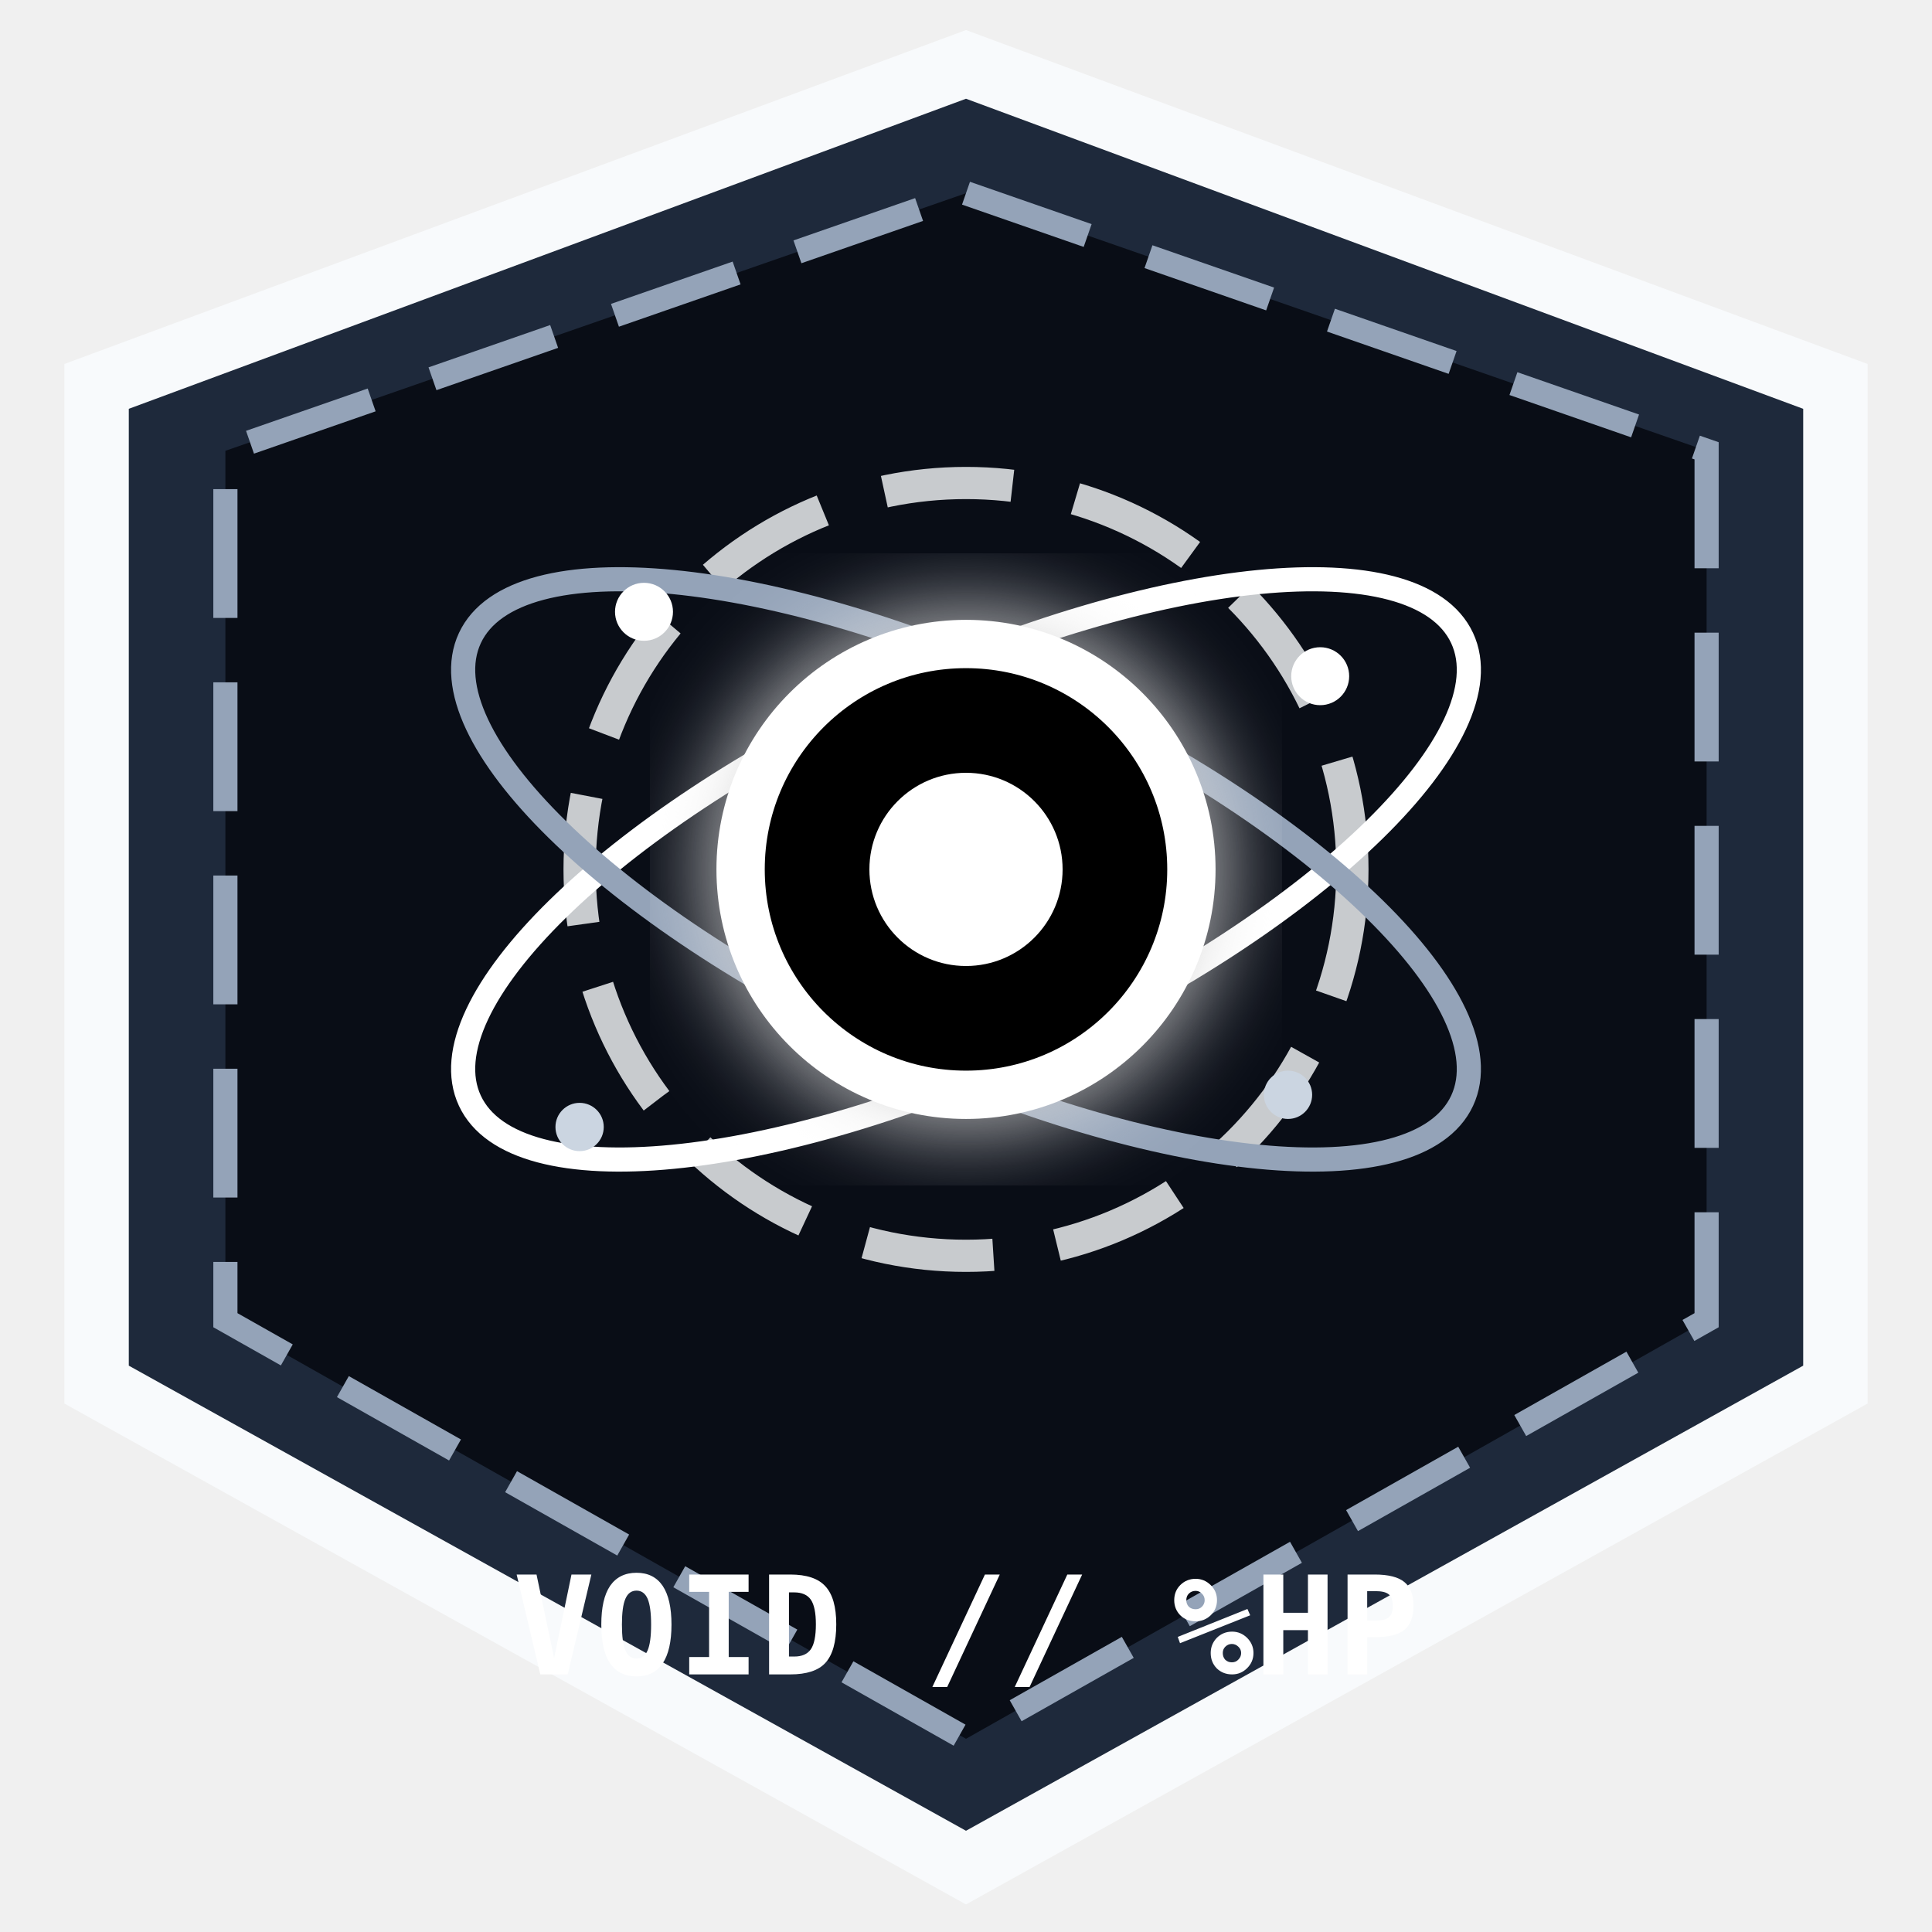
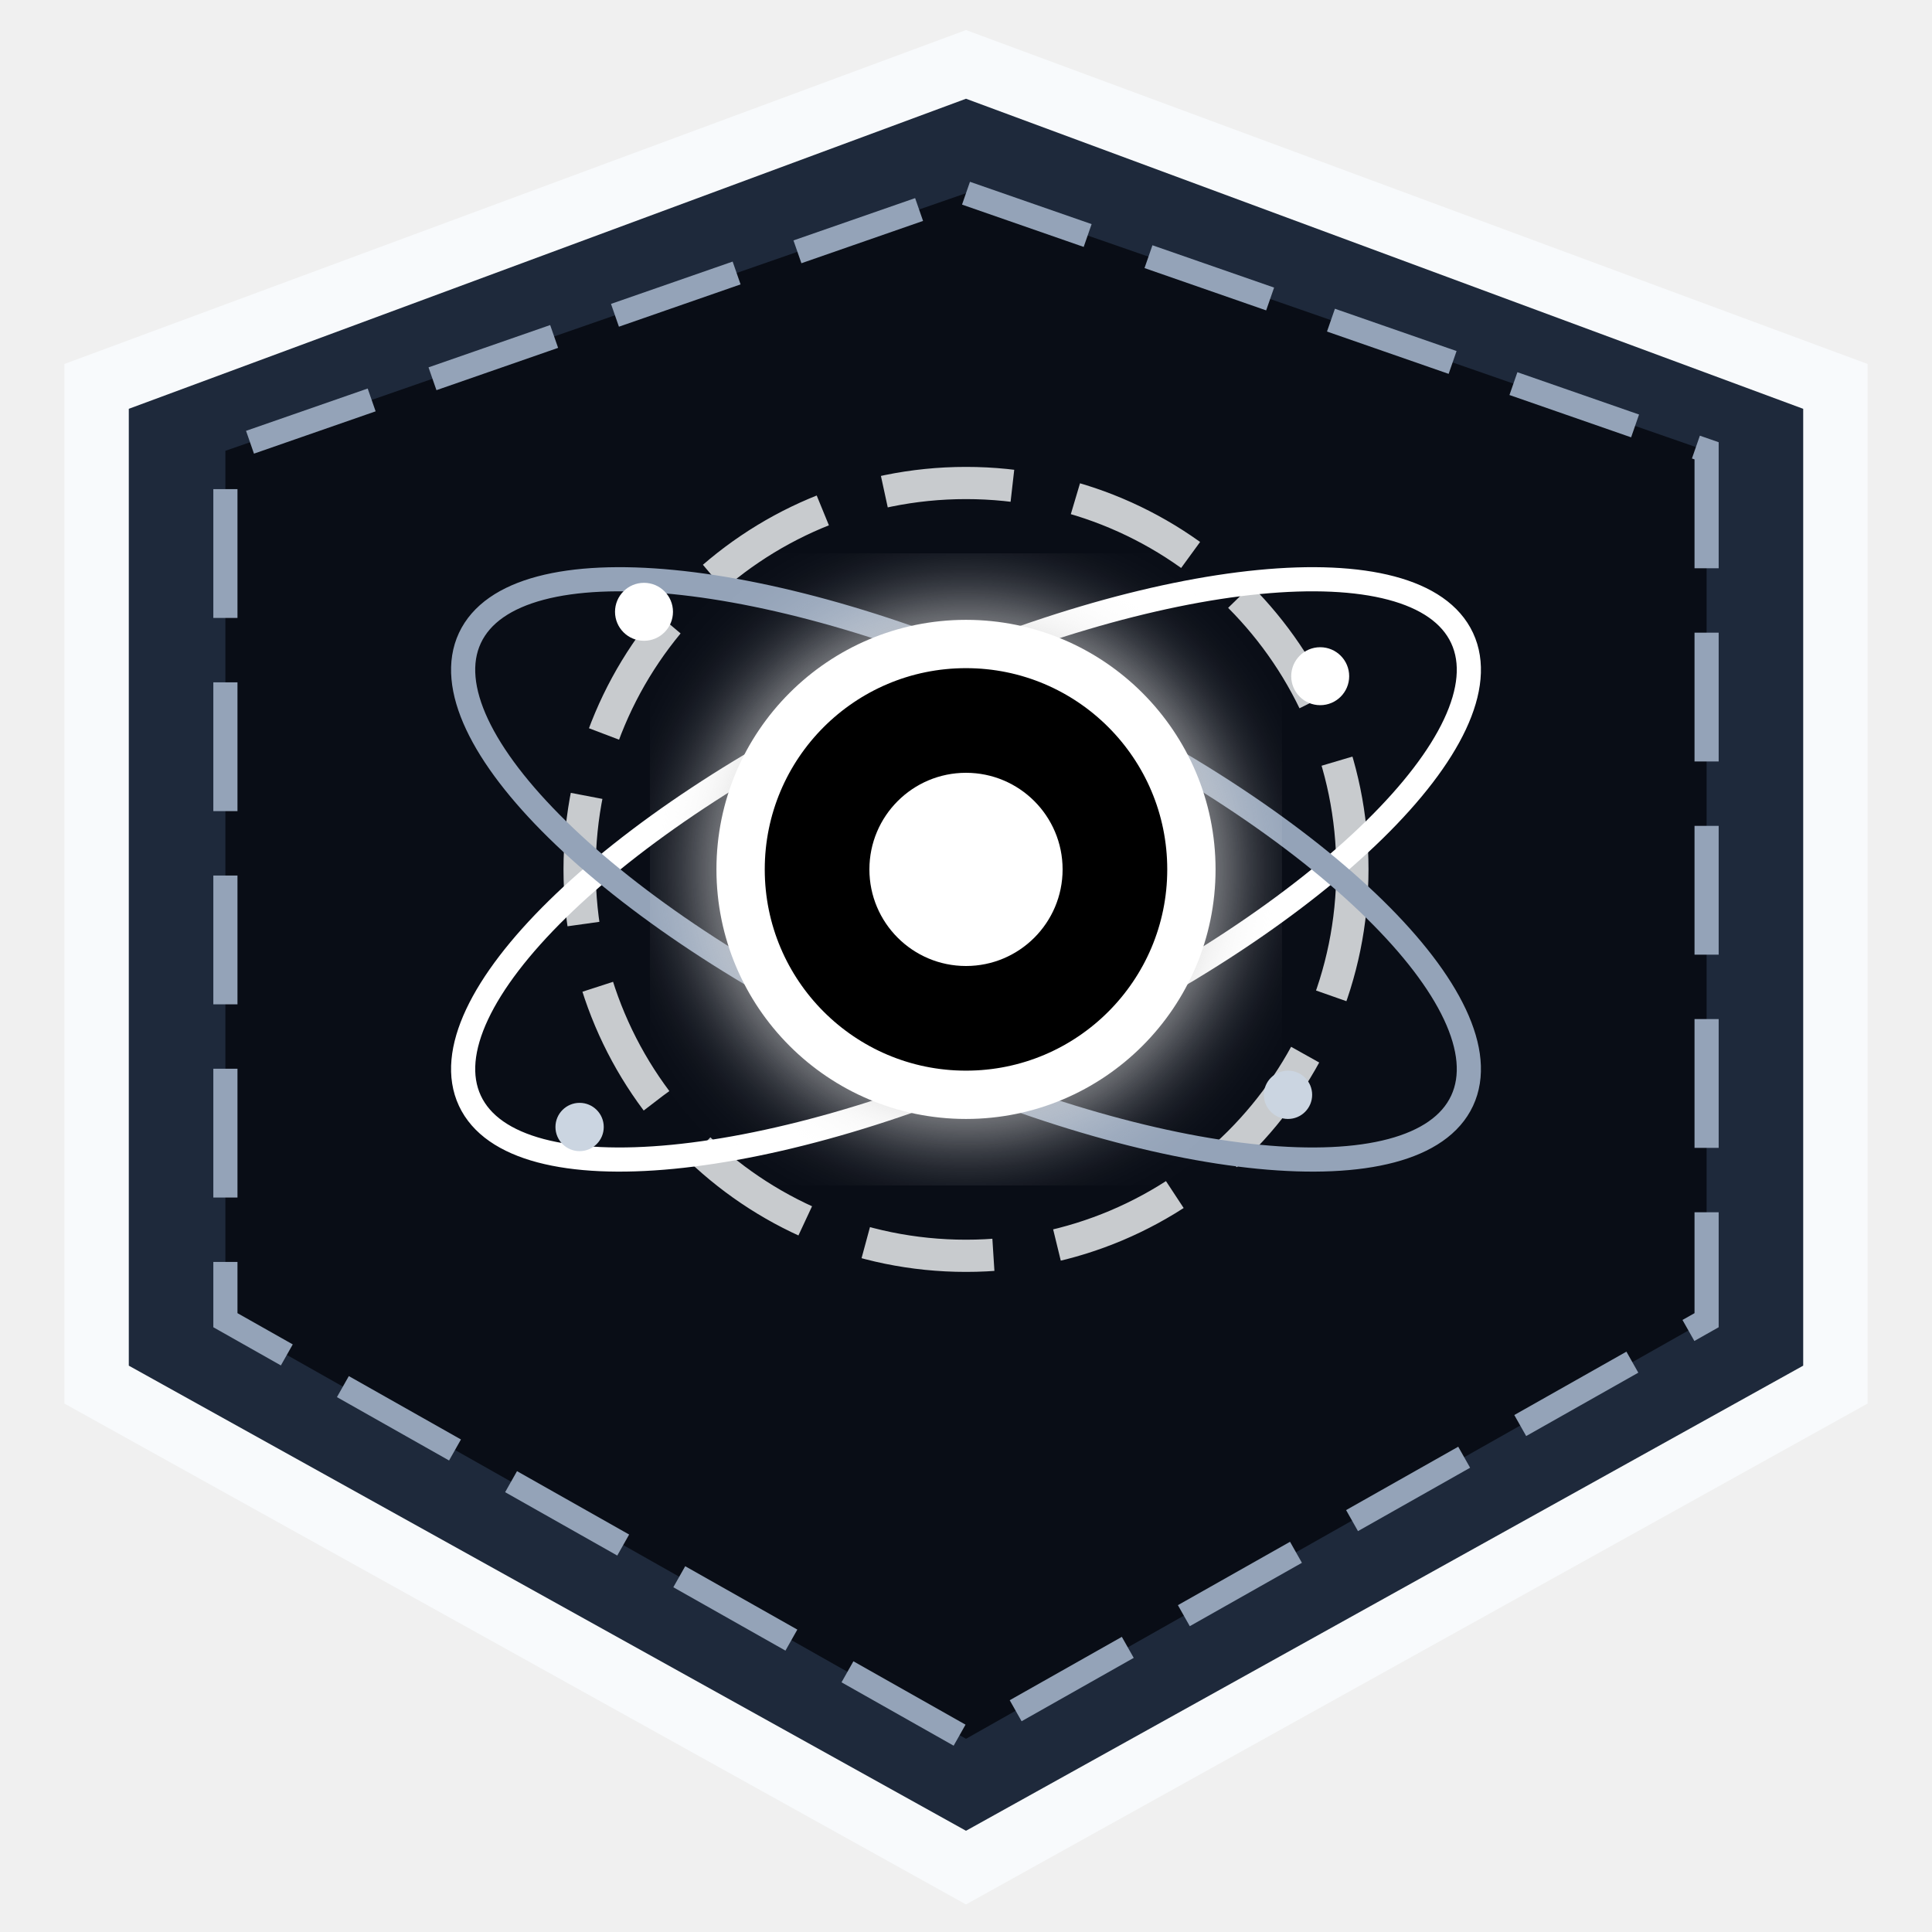
<svg xmlns="http://www.w3.org/2000/svg" viewBox="0 0 120 120" width="100%" height="100%">
  <defs>
    <radialGradient id="gradVoid" cx="50%" cy="50%" r="50%">
      <stop offset="0%" stop-color="#ffffff" />
      <stop offset="40%" stop-color="#cbd5e1" />
      <stop offset="100%" stop-color="#334155" />
    </radialGradient>
    <filter id="glowWhite" x="-20%" y="-20%" width="140%" height="140%">
      <feGaussianBlur stdDeviation="3" result="blur" />
      <feComposite in="SourceGraphic" in2="blur" operator="over" />
    </filter>
  </defs>
  <polygon points="60,4 114,24 114,86 60,116 6,86 6,24" fill="#1e293b" stroke="#f8fafc" stroke-width="4" />
  <polygon points="60,12 106,28 106,82 60,108 14,82 14,28" fill="#090d16" stroke="#94a3b8" stroke-width="1.5" stroke-dasharray="8 4" />
  <circle cx="60" cy="54" r="24" fill="none" stroke="#f8fafc" stroke-width="2" stroke-dasharray="8 4" opacity="0.8" />
  <ellipse cx="60" cy="54" rx="34" ry="12" fill="none" stroke="#ffffff" stroke-width="1.5" transform="rotate(-25 60 54)" />
  <ellipse cx="60" cy="54" rx="34" ry="12" fill="none" stroke="#94a3b8" stroke-width="1.5" transform="rotate(25 60 54)" />
  <circle cx="60" cy="54" r="14" fill="#000000" stroke="#ffffff" stroke-width="3" filter="url(#glowWhite)" />
  <circle cx="60" cy="54" r="6" fill="#ffffff" />
  <circle cx="40" cy="38" r="1.8" fill="#ffffff" />
  <circle cx="82" cy="42" r="1.8" fill="#ffffff" />
  <circle cx="36" cy="70" r="1.5" fill="#cbd5e1" />
  <circle cx="80" cy="68" r="1.5" fill="#cbd5e1" />
-   <text x="60" y="104" fill="#ffffff" font-family="'JetBrains Mono', monospace" font-size="8.5" font-weight="bold" text-anchor="middle">VOID // %HP</text>
</svg>
